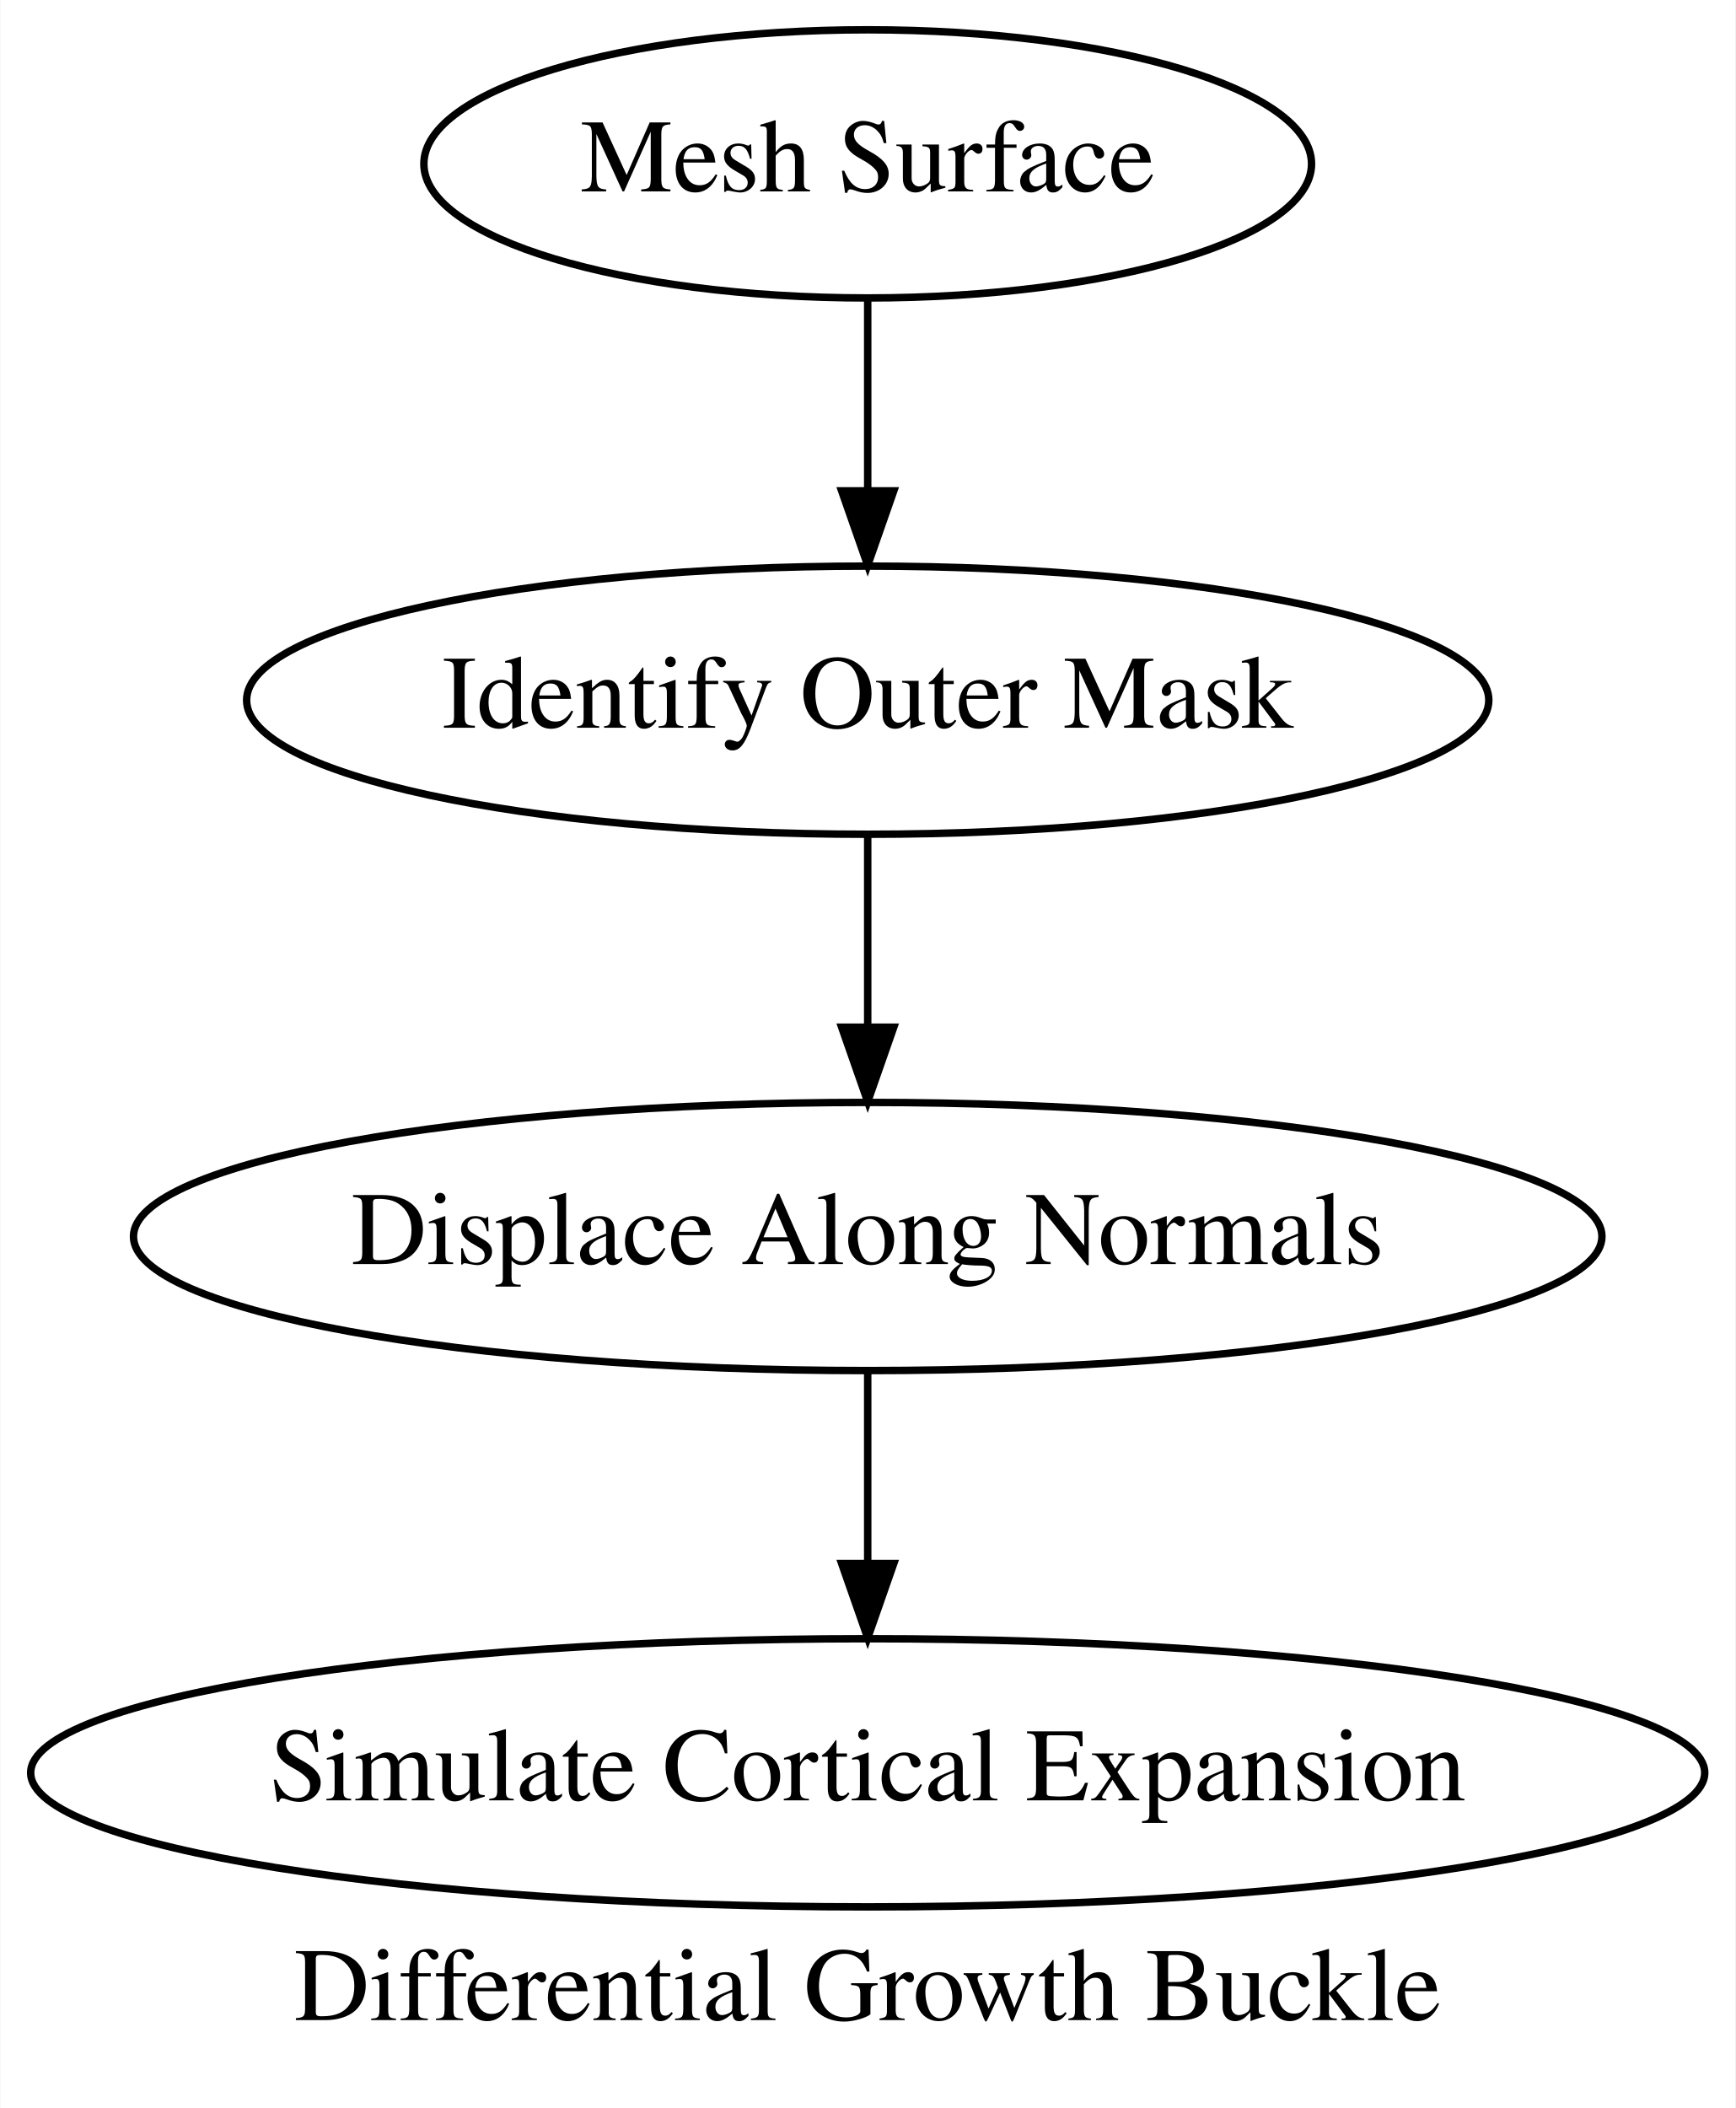
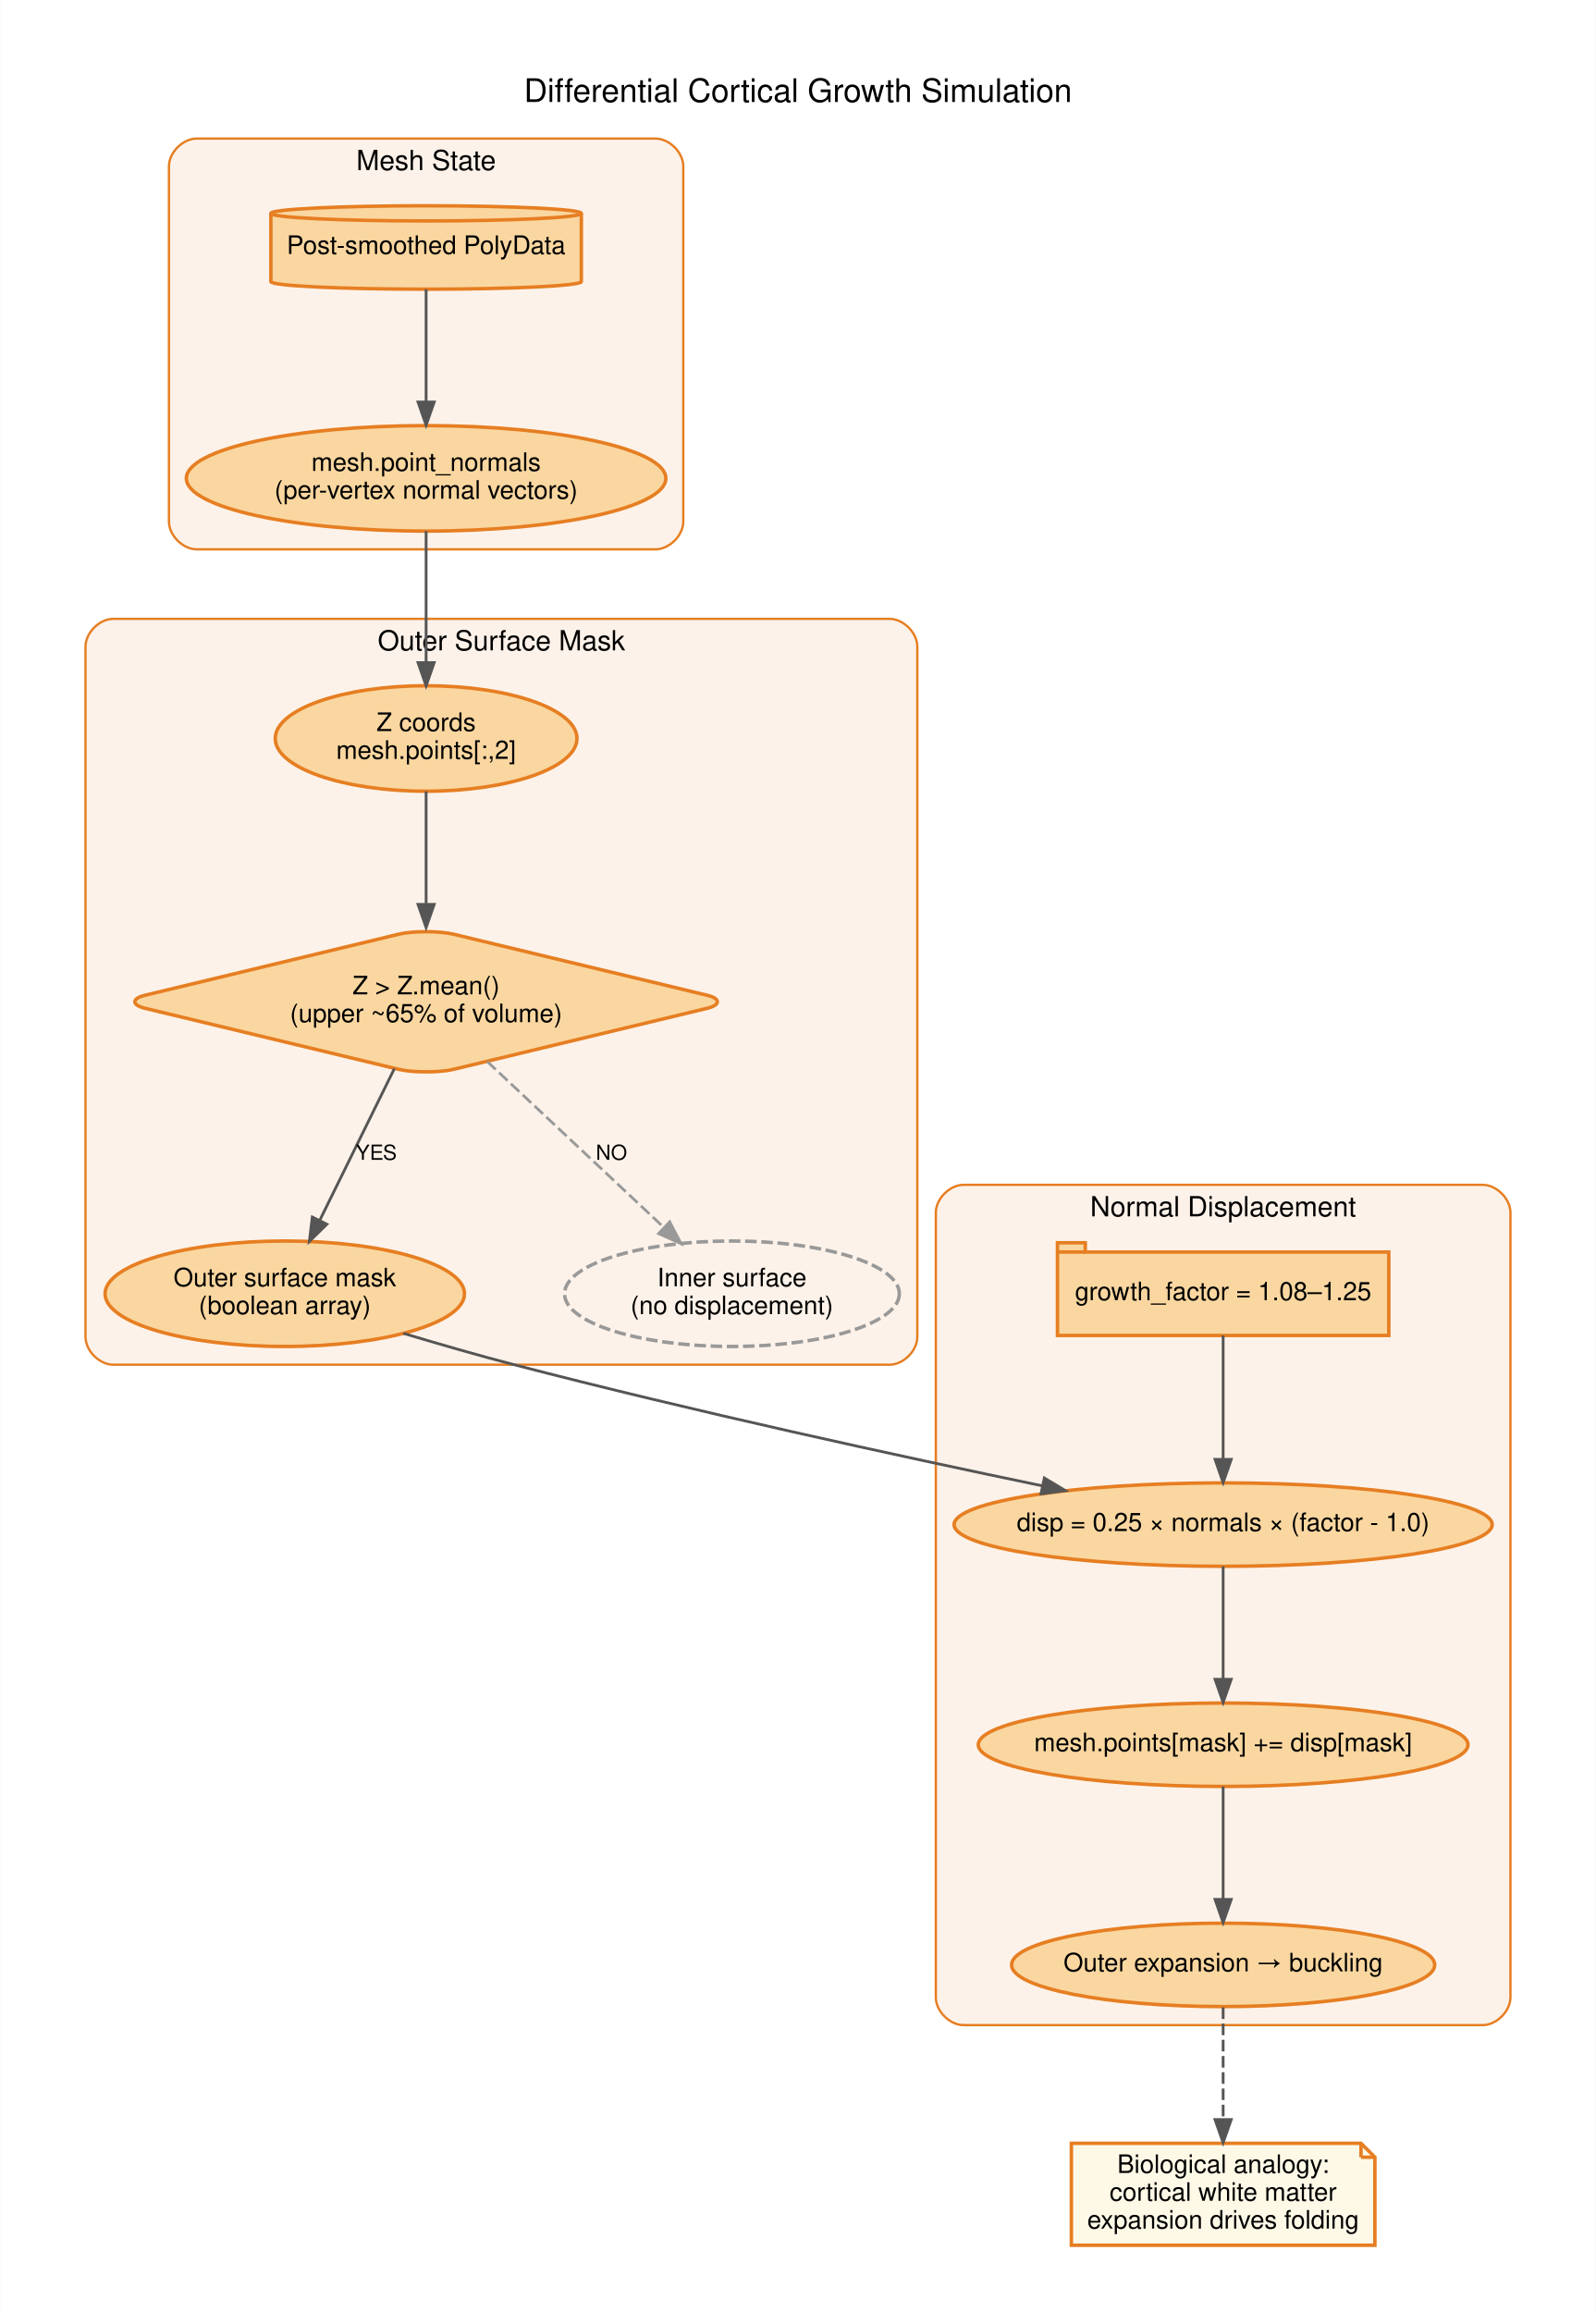
- <svg xmlns="http://www.w3.org/2000/svg" width="233pt" height="283pt" viewBox="0.00 0.00 232.88 283.00">
-   <g id="graph0" class="graph" transform="scale(1 1) rotate(0) translate(4 279)">
-     <polygon fill="white" stroke="transparent" points="-4,4 -4,-279 228.88,-279 228.88,4 -4,4" />
-     <text text-anchor="middle" x="112.44" y="-7.8" font-family="Times,serif" font-size="14.00">Differential Growth Buckle</text>
+ <svg xmlns="http://www.w3.org/2000/svg" width="689pt" height="998pt" viewBox="0.00 0.00 688.60 997.74">
+   <g id="graph0" class="graph" transform="scale(1 1) rotate(0) translate(28.8 968.94)">
+     <polygon fill="#ffffff" stroke="transparent" points="-28.8,28.8 -28.8,-968.94 659.8,-968.94 659.8,28.8 -28.8,28.8" />
+     <text text-anchor="middle" x="315.5" y="-924.94" font-family="Helvetica,Arial,sans-serif" font-size="14.00">Differential Cortical Growth Simulation</text>
+     <g id="clust1" class="cluster">
+       <path fill="#fdf2e9" stroke="#e67e22" d="M56,-731.88C56,-731.88 254,-731.88 254,-731.88 260,-731.88 266,-737.88 266,-743.88 266,-743.88 266,-897.14 266,-897.14 266,-903.14 260,-909.14 254,-909.14 254,-909.14 56,-909.14 56,-909.14 50,-909.14 44,-903.14 44,-897.14 44,-897.14 44,-743.88 44,-743.88 44,-737.88 50,-731.88 56,-731.88" />
+       <text text-anchor="middle" x="155" y="-895.54" font-family="Helvetica,Arial,sans-serif" font-size="12.00">Mesh State</text>
+     </g>
+     <g id="clust2" class="cluster">
+       <path fill="#fdf2e9" stroke="#e67e22" d="M20,-380C20,-380 355,-380 355,-380 361,-380 367,-386 367,-392 367,-392 367,-689.88 367,-689.88 367,-695.88 361,-701.88 355,-701.88 355,-701.88 20,-701.88 20,-701.88 14,-701.88 8,-695.88 8,-689.88 8,-689.88 8,-392 8,-392 8,-386 14,-380 20,-380" />
+       <text text-anchor="middle" x="187.5" y="-688.28" font-family="Helvetica,Arial,sans-serif" font-size="12.00">Outer Surface Mask</text>
+     </g>
+     <g id="clust3" class="cluster">
+       <path fill="#fdf2e9" stroke="#e67e22" d="M387,-95C387,-95 611,-95 611,-95 617,-95 623,-101 623,-107 623,-107 623,-445.63 623,-445.63 623,-451.63 617,-457.63 611,-457.63 611,-457.63 387,-457.63 387,-457.63 381,-457.63 375,-451.63 375,-445.63 375,-445.63 375,-107 375,-107 375,-101 381,-95 387,-95" />
+       <text text-anchor="middle" x="499" y="-444.03" font-family="Helvetica,Arial,sans-serif" font-size="12.00">Normal Displacement</text>
+     </g>
    <g id="node1" class="node">
-       <ellipse fill="none" stroke="black" cx="112.44" cy="-257" rx="59.59" ry="18" />
-       <text text-anchor="middle" x="112.44" y="-253.3" font-family="Times,serif" font-size="14.00">Mesh Surface</text>
+       <path fill="#fad7a0" stroke="#e67e22" stroke-width="1.5" d="M222,-876.86C222,-878.67 191.97,-880.14 155,-880.14 118.03,-880.14 88,-878.67 88,-876.86 88,-876.86 88,-847.41 88,-847.41 88,-845.6 118.03,-844.14 155,-844.14 191.97,-844.14 222,-845.6 222,-847.41 222,-847.41 222,-876.86 222,-876.86" />
+       <path fill="none" stroke="#e67e22" stroke-width="1.5" d="M222,-876.86C222,-875.06 191.97,-873.59 155,-873.59 118.03,-873.59 88,-875.06 88,-876.86" />
+       <text text-anchor="middle" x="155" y="-859.34" font-family="Helvetica,Arial,sans-serif" font-size="11.00">Post-smoothed PolyData</text>
    </g>
    <g id="node2" class="node">
-       <ellipse fill="none" stroke="black" cx="112.44" cy="-185" rx="83.39" ry="18" />
-       <text text-anchor="middle" x="112.44" y="-181.3" font-family="Times,serif" font-size="14.00">Identify Outer Mask</text>
+       <ellipse fill="#fad7a0" stroke="#e67e22" stroke-width="1.5" cx="155" cy="-762.51" rx="103.48" ry="22.76" />
+       <text text-anchor="middle" x="155" y="-765.71" font-family="Helvetica,Arial,sans-serif" font-size="11.00">mesh.point_normals</text>
+       <text text-anchor="middle" x="155" y="-753.71" font-family="Helvetica,Arial,sans-serif" font-size="11.00">(per-vertex normal vectors)</text>
    </g>
    <g id="edge1" class="edge">
-       <path fill="none" stroke="black" d="M112.44,-238.7C112.44,-230.98 112.44,-221.71 112.44,-213.11" />
-       <polygon fill="black" stroke="black" points="115.94,-213.1 112.44,-203.1 108.94,-213.1 115.94,-213.1" />
+       <path fill="none" stroke="#555555" stroke-width="1.2" d="M155,-844.13C155,-830.78 155,-811.8 155,-795.61" />
+       <polygon fill="#555555" stroke="#555555" stroke-width="1.2" points="158.5,-795.46 155,-785.46 151.5,-795.46 158.5,-795.46" />
    </g>
    <g id="node3" class="node">
-       <ellipse fill="none" stroke="black" cx="112.44" cy="-113" rx="98.58" ry="18" />
-       <text text-anchor="middle" x="112.44" y="-109.3" font-family="Times,serif" font-size="14.00">Displace Along Normals</text>
+       <ellipse fill="#fad7a0" stroke="#e67e22" stroke-width="1.5" cx="155" cy="-650.25" rx="65.11" ry="22.76" />
+       <text text-anchor="middle" x="155" y="-653.45" font-family="Helvetica,Arial,sans-serif" font-size="11.00">Z coords</text>
+       <text text-anchor="middle" x="155" y="-641.45" font-family="Helvetica,Arial,sans-serif" font-size="11.00">mesh.points[:,2]</text>
+     </g>
+     <g id="edge8" class="edge">
+       <path fill="none" stroke="#555555" stroke-width="1.2" d="M155,-739.73C155,-723.57 155,-701.29 155,-683.13" />
+       <polygon fill="#555555" stroke="#555555" stroke-width="1.2" points="158.5,-682.99 155,-672.99 151.5,-682.99 158.5,-682.99" />
+     </g>
+     <g id="node4" class="node">
+       <path fill="#fad7a0" stroke="#e67e22" stroke-width="1.5" d="M143.33,-565.82C143.33,-565.82 33.67,-539.43 33.67,-539.43 27.83,-538.03 27.83,-535.22 33.67,-533.82 33.67,-533.82 143.33,-507.43 143.33,-507.43 149.17,-506.03 160.83,-506.03 166.67,-507.43 166.67,-507.43 276.33,-533.82 276.33,-533.82 282.17,-535.22 282.17,-538.03 276.33,-539.43 276.33,-539.43 166.67,-565.82 166.67,-565.82 160.83,-567.22 149.17,-567.22 143.33,-565.82" />
+       <text text-anchor="middle" x="155" y="-539.83" font-family="Helvetica,Arial,sans-serif" font-size="11.00">Z &gt; Z.mean()</text>
+       <text text-anchor="middle" x="155" y="-527.83" font-family="Helvetica,Arial,sans-serif" font-size="11.00">(upper ~65% of volume)</text>
    </g>
    <g id="edge2" class="edge">
-       <path fill="none" stroke="black" d="M112.44,-166.7C112.44,-158.98 112.44,-149.71 112.44,-141.11" />
-       <polygon fill="black" stroke="black" points="115.94,-141.1 112.44,-131.1 108.94,-141.1 115.94,-141.1" />
+       <path fill="none" stroke="#555555" stroke-width="1.2" d="M155,-627.47C155,-613.73 155,-595.54 155,-579.12" />
+       <polygon fill="#555555" stroke="#555555" stroke-width="1.2" points="158.5,-578.65 155,-568.65 151.5,-578.65 158.5,-578.65" />
    </g>
-     <g id="node4" class="node">
-       <ellipse fill="none" stroke="black" cx="112.44" cy="-41" rx="112.38" ry="18" />
-       <text text-anchor="middle" x="112.44" y="-37.3" font-family="Times,serif" font-size="14.00">Simulate Cortical Expansion</text>
+     <g id="node5" class="node">
+       <ellipse fill="#fad7a0" stroke="#e67e22" stroke-width="1.5" cx="94" cy="-410.63" rx="77.56" ry="22.76" />
+       <text text-anchor="middle" x="94" y="-413.83" font-family="Helvetica,Arial,sans-serif" font-size="11.00">Outer surface mask</text>
+       <text text-anchor="middle" x="94" y="-401.83" font-family="Helvetica,Arial,sans-serif" font-size="11.00">(boolean array)</text>
    </g>
    <g id="edge3" class="edge">
-       <path fill="none" stroke="black" d="M112.44,-94.7C112.44,-86.98 112.44,-77.71 112.44,-69.11" />
-       <polygon fill="black" stroke="black" points="115.94,-69.1 112.44,-59.1 108.94,-69.1 115.94,-69.1" />
+       <path fill="none" stroke="#555555" stroke-width="1.2" d="M141.31,-507.8C131.73,-488.32 118.93,-462.3 109.06,-442.23" />
+       <polygon fill="#555555" stroke="#555555" stroke-width="1.2" points="112.17,-440.63 104.61,-433.2 105.88,-443.72 112.17,-440.63" />
+       <text text-anchor="middle" x="133.5" y="-468.43" font-family="Helvetica,Arial,sans-serif" font-size="9.00">YES</text>
+     </g>
+     <g id="node6" class="node">
+       <ellipse fill="none" stroke="#999999" stroke-width="1.5" stroke-dasharray="5,2" cx="287" cy="-410.63" rx="72.25" ry="22.76" />
+       <text text-anchor="middle" x="287" y="-413.83" font-family="Helvetica,Arial,sans-serif" font-size="11.00">Inner surface</text>
+       <text text-anchor="middle" x="287" y="-401.83" font-family="Helvetica,Arial,sans-serif" font-size="11.00">(no displacement)</text>
+     </g>
+     <g id="edge4" class="edge">
+       <path fill="none" stroke="#999999" stroke-width="1.2" stroke-dasharray="5,2" d="M181.39,-510.83C203.43,-490.13 234.81,-460.65 257.64,-439.21" />
+       <polygon fill="#999999" stroke="#999999" stroke-width="1.2" points="260.13,-441.67 265.03,-432.27 255.34,-436.57 260.13,-441.67" />
+       <text text-anchor="middle" x="235" y="-468.43" font-family="Helvetica,Arial,sans-serif" font-size="9.00">NO</text>
+     </g>
+     <g id="node8" class="node">
+       <ellipse fill="#fad7a0" stroke="#e67e22" stroke-width="1.5" cx="499" cy="-311" rx="116.12" ry="18" />
+       <text text-anchor="middle" x="499" y="-308.2" font-family="Helvetica,Arial,sans-serif" font-size="11.00">disp = 0.25 × normals × (factor - 1.0)</text>
+     </g>
+     <g id="edge9" class="edge">
+       <path fill="none" stroke="#555555" stroke-width="1.2" d="M145.19,-393.54C160.5,-388.94 177.37,-384.07 193,-380 269.95,-359.96 358.75,-340.65 420.8,-327.76" />
+       <polygon fill="#555555" stroke="#555555" stroke-width="1.2" points="421.82,-331.12 430.91,-325.66 420.4,-324.26 421.82,-331.12" />
+     </g>
+     <g id="node7" class="node">
+       <polygon fill="#fad7a0" stroke="#e67e22" stroke-width="1.5" points="570.5,-428.63 439.5,-428.63 439.5,-432.63 427.5,-432.63 427.5,-392.63 570.5,-392.63 570.5,-428.63" />
+       <polyline fill="none" stroke="#e67e22" stroke-width="1.5" points="427.5,-428.63 439.5,-428.63 " />
+       <text text-anchor="middle" x="499" y="-407.83" font-family="Helvetica,Arial,sans-serif" font-size="11.00">growth_factor = 1.08–1.25</text>
+     </g>
+     <g id="edge5" class="edge">
+       <path fill="none" stroke="#555555" stroke-width="1.2" d="M499,-392.62C499,-378.01 499,-356.67 499,-339.61" />
+       <polygon fill="#555555" stroke="#555555" stroke-width="1.2" points="502.5,-339.14 499,-329.14 495.5,-339.14 502.5,-339.14" />
+     </g>
+     <g id="node9" class="node">
+       <ellipse fill="#fad7a0" stroke="#e67e22" stroke-width="1.5" cx="499" cy="-216" rx="105.67" ry="18" />
+       <text text-anchor="middle" x="499" y="-213.2" font-family="Helvetica,Arial,sans-serif" font-size="11.00">mesh.points[mask] += disp[mask]</text>
+     </g>
+     <g id="edge6" class="edge">
+       <path fill="none" stroke="#555555" stroke-width="1.2" d="M499,-292.94C499,-279.39 499,-260.18 499,-244.47" />
+       <polygon fill="#555555" stroke="#555555" stroke-width="1.2" points="502.5,-244.26 499,-234.26 495.5,-244.26 502.5,-244.26" />
+     </g>
+     <g id="node10" class="node">
+       <ellipse fill="#fad7a0" stroke="#e67e22" stroke-width="1.5" cx="499" cy="-121" rx="91.31" ry="18" />
+       <text text-anchor="middle" x="499" y="-118.2" font-family="Helvetica,Arial,sans-serif" font-size="11.00">Outer expansion → buckling</text>
+     </g>
+     <g id="edge7" class="edge">
+       <path fill="none" stroke="#555555" stroke-width="1.2" d="M499,-197.94C499,-184.39 499,-165.18 499,-149.47" />
+       <polygon fill="#555555" stroke="#555555" stroke-width="1.2" points="502.5,-149.26 499,-139.26 495.5,-149.26 502.5,-149.26" />
+     </g>
+     <g id="node11" class="node">
+       <polygon fill="#fef9e7" stroke="#e67e22" stroke-width="1.5" points="558.5,-44 433.5,-44 433.5,0 564.5,0 564.5,-38 558.5,-44" />
+       <polyline fill="none" stroke="#e67e22" stroke-width="1.5" points="558.5,-44 558.5,-38 " />
+       <polyline fill="none" stroke="#e67e22" stroke-width="1.5" points="564.5,-38 558.5,-38 " />
+       <text text-anchor="middle" x="499" y="-31.2" font-family="Helvetica,Arial,sans-serif" font-size="11.00">Biological analogy:</text>
+       <text text-anchor="middle" x="499" y="-19.2" font-family="Helvetica,Arial,sans-serif" font-size="11.00">cortical white matter</text>
+       <text text-anchor="middle" x="499" y="-7.2" font-family="Helvetica,Arial,sans-serif" font-size="11.00">expansion drives folding</text>
+     </g>
+     <g id="edge10" class="edge">
+       <path fill="none" stroke="#555555" stroke-width="1.2" stroke-dasharray="5,2" d="M499,-102.66C499,-89.25 499,-70.33 499,-54.29" />
+       <polygon fill="#555555" stroke="#555555" stroke-width="1.2" points="502.5,-54.25 499,-44.25 495.5,-54.25 502.5,-54.25" />
    </g>
  </g>
</svg>
